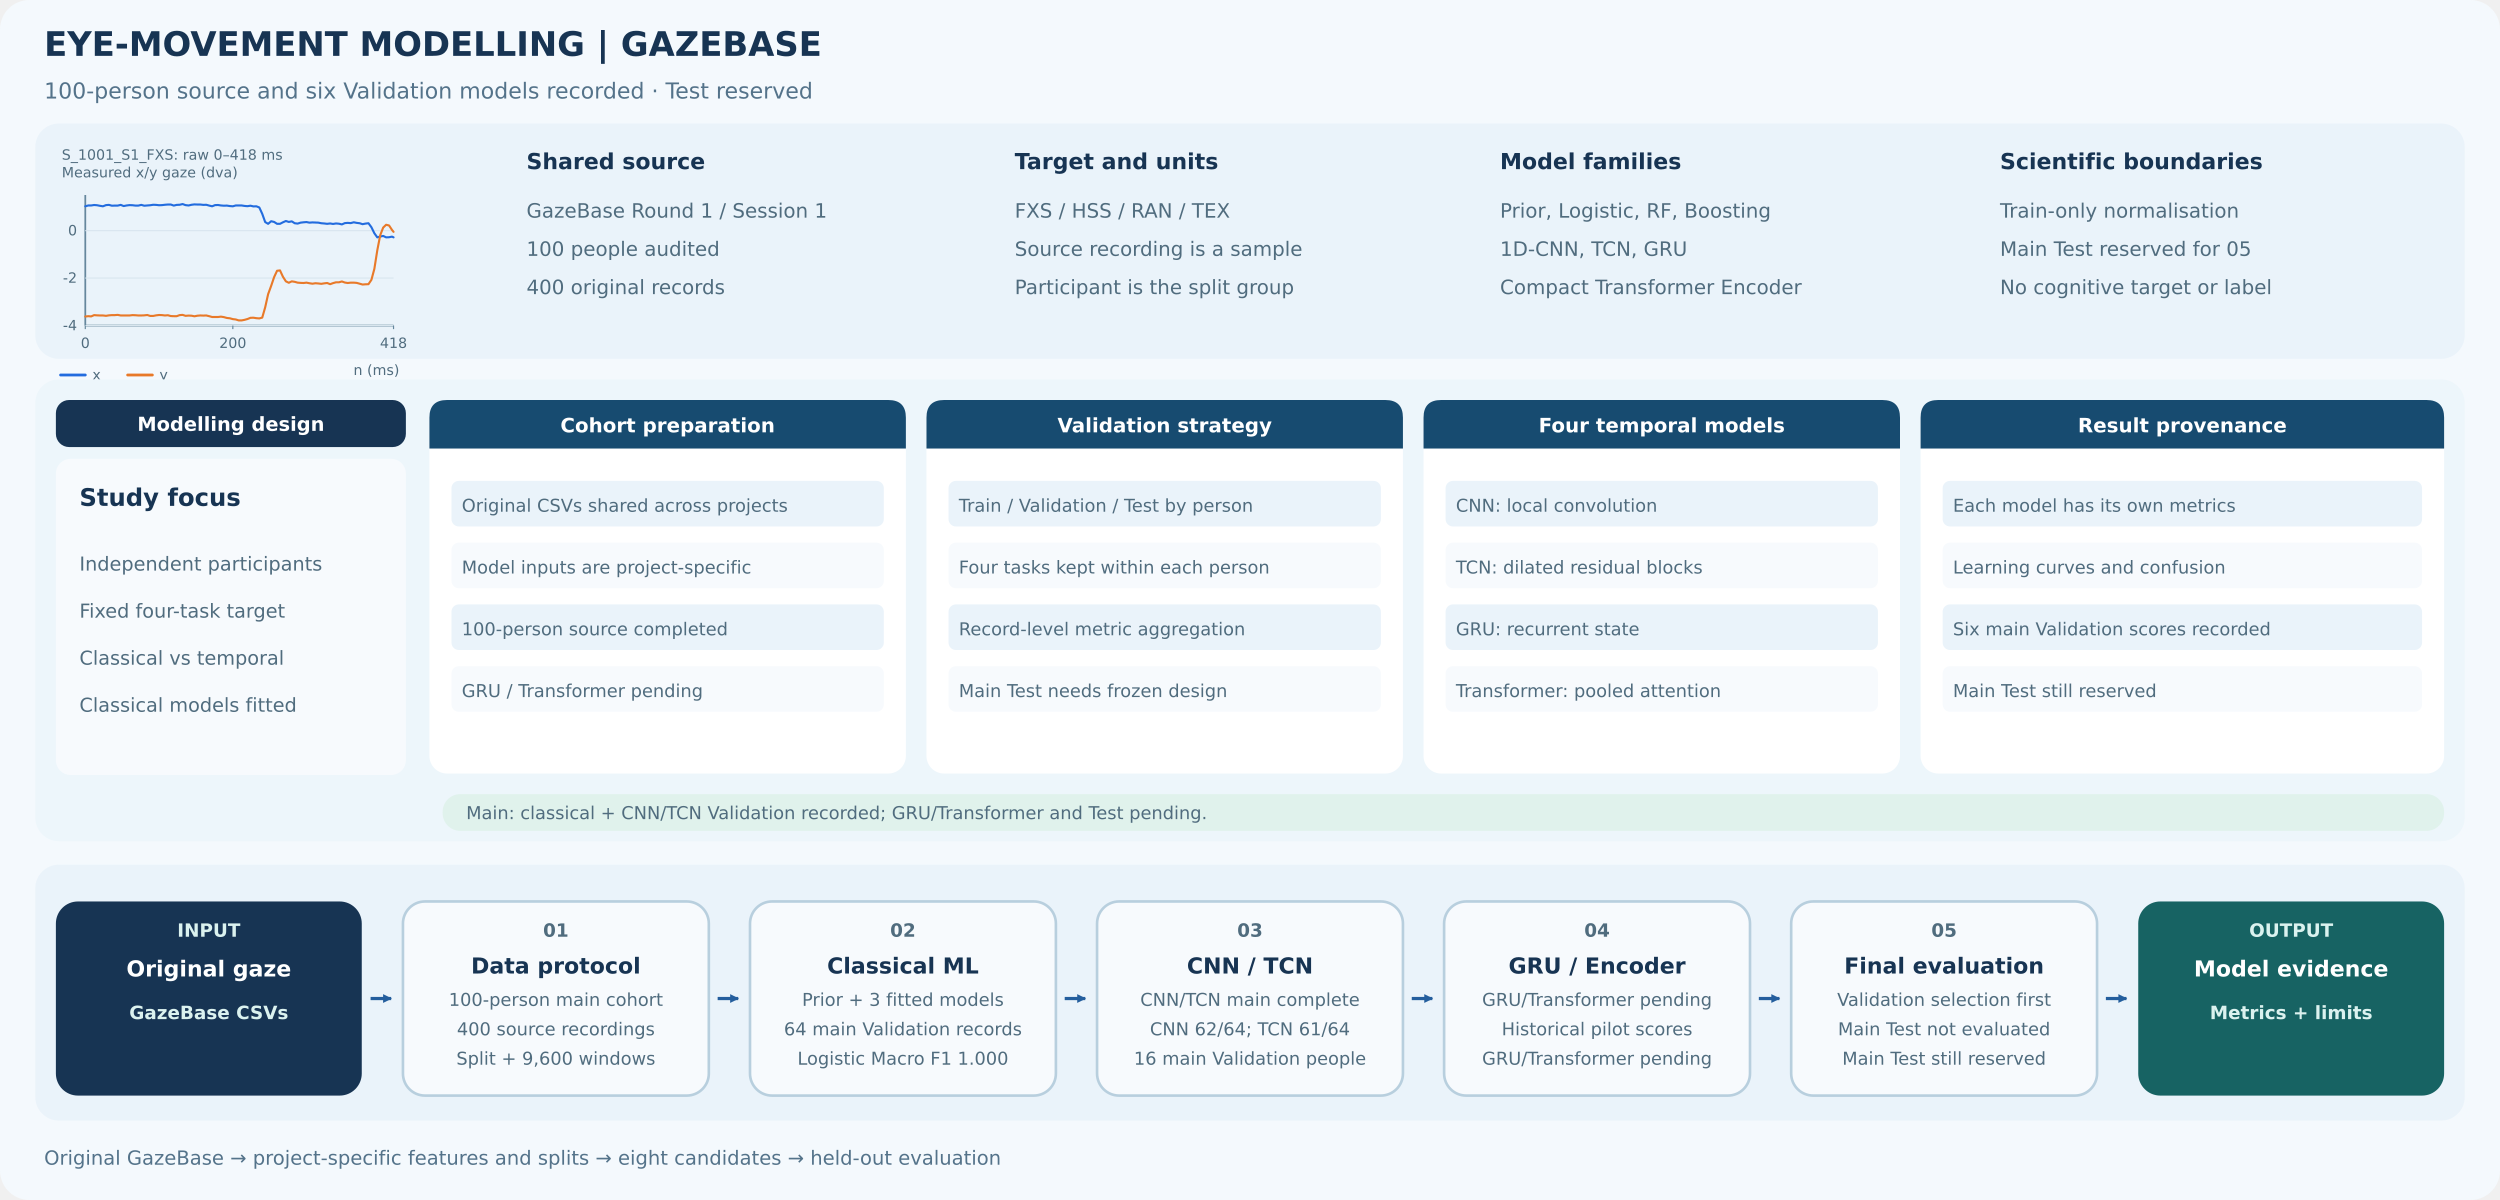
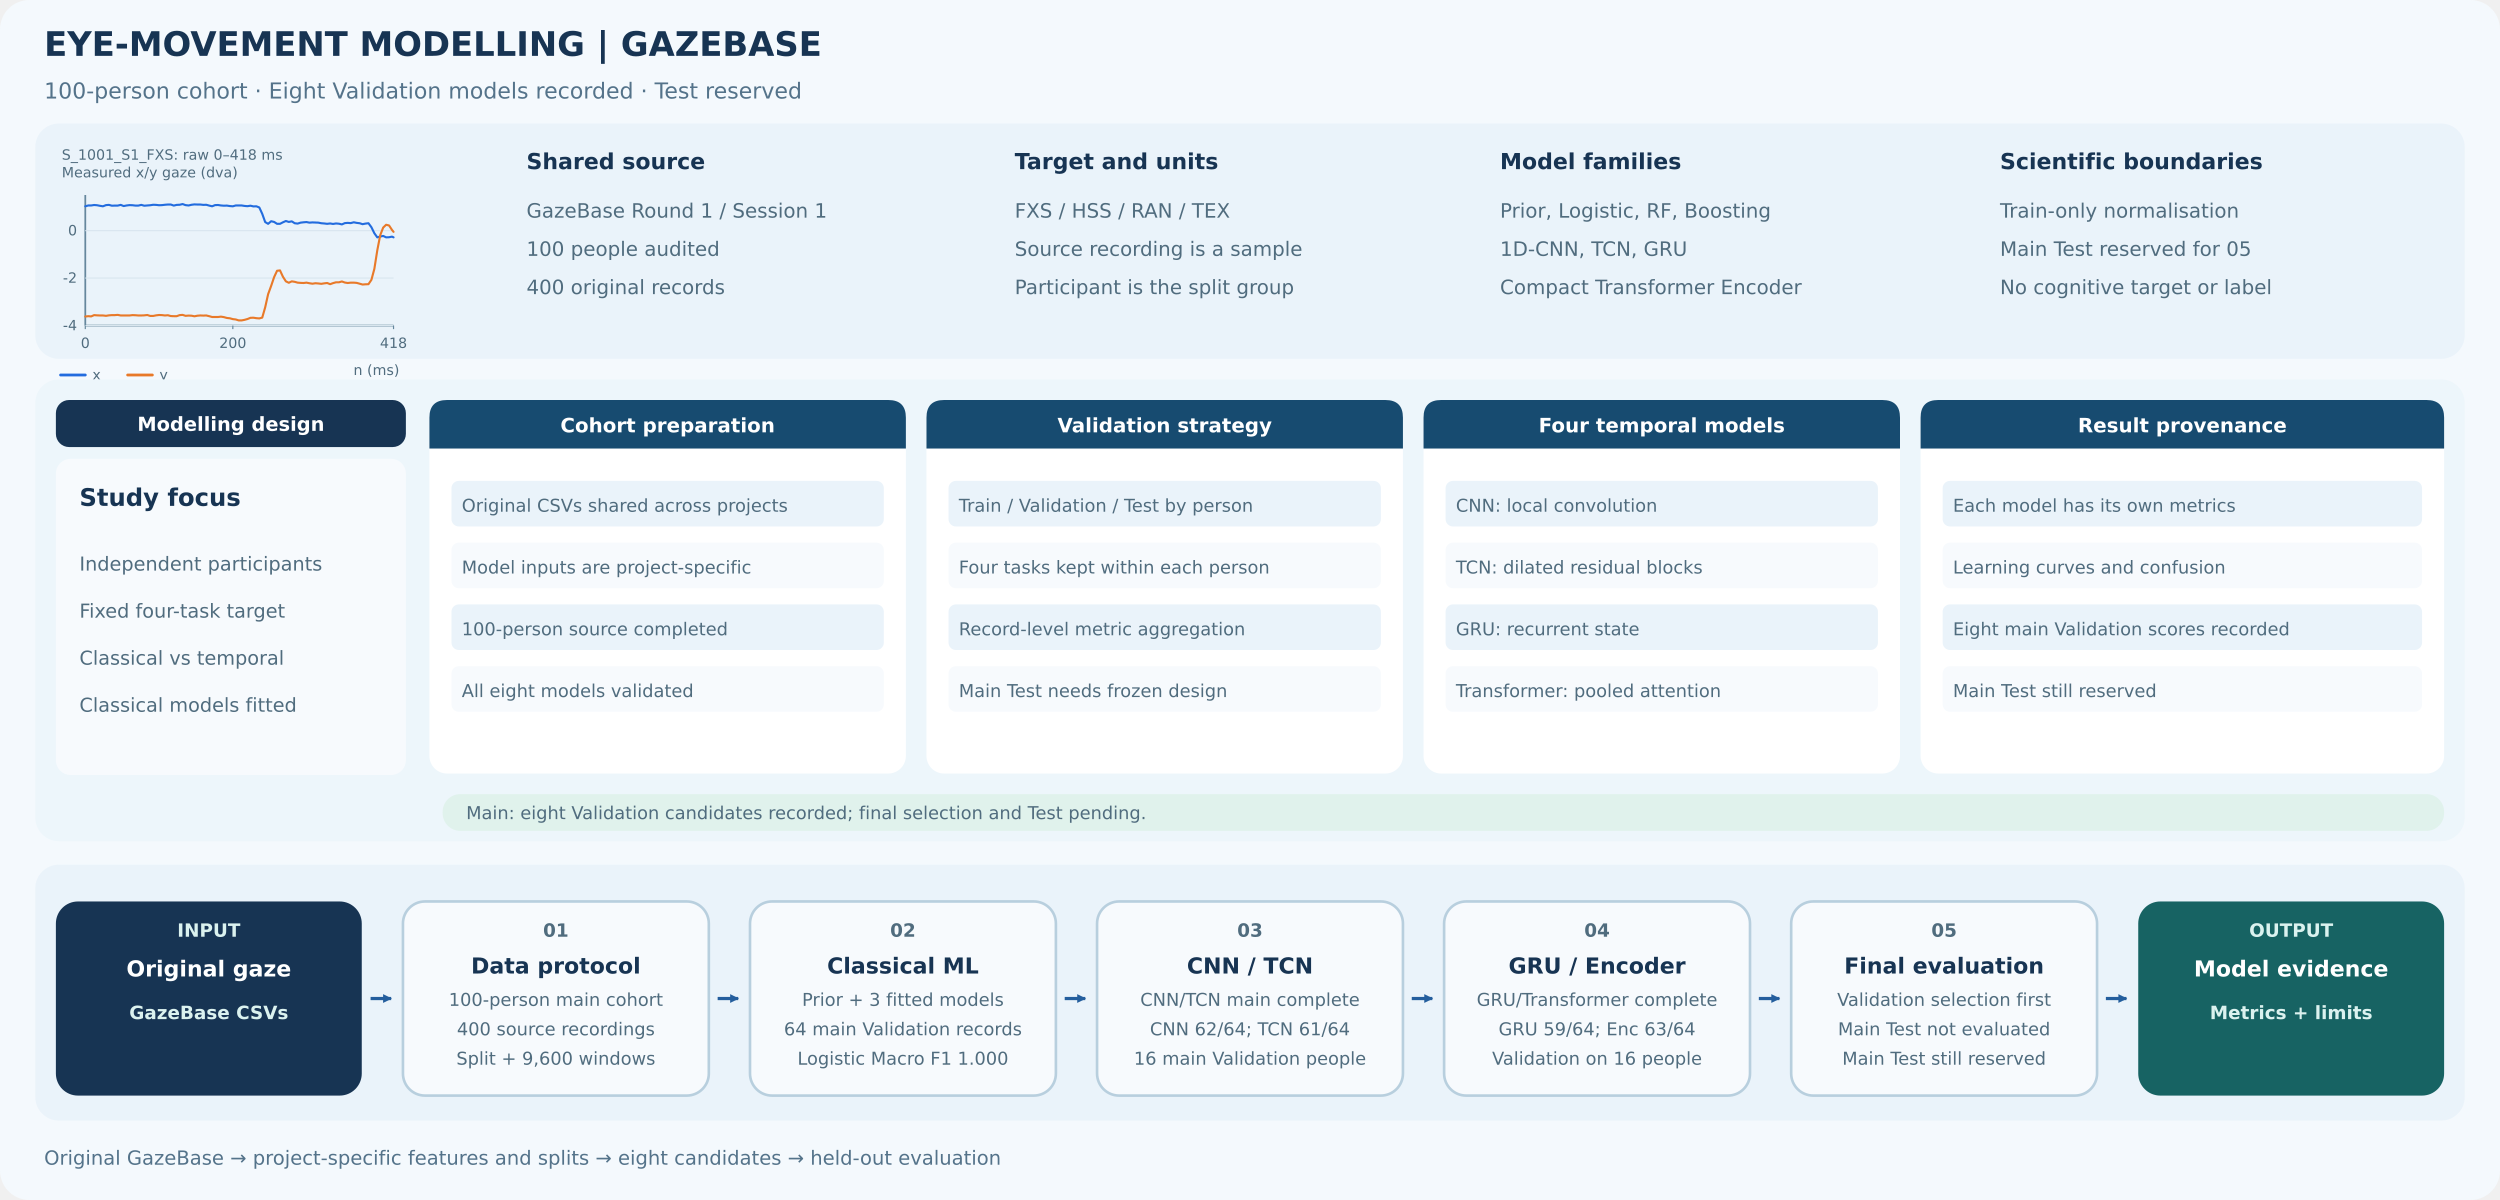
<svg xmlns="http://www.w3.org/2000/svg" width="1700" height="816" viewBox="0 0 1700 816" role="img" aria-labelledby="svg-title svg-desc">
  <defs>
    <style>
.title{font:700 23px DejaVu Sans,Arial,sans-serif;fill:#173453}.subtitle{font:400 15px DejaVu Sans,Arial,sans-serif;fill:#54738A}.sourceheading{font:700 11.5px DejaVu Sans,Arial,sans-serif;fill:#53738A}.sourcebody{font:400 13px DejaVu Sans,Arial,sans-serif;fill:#173453}.ctxhead{font:700 15px DejaVu Sans,Arial,sans-serif;fill:#173453}.ctxbody{font:400 13.5px DejaVu Sans,Arial,sans-serif;fill:#506C7E}.focushead{font:700 16.5px DejaVu Sans,Arial,sans-serif;fill:#173453}.focusbody{font:400 13.1px DejaVu Sans,Arial,sans-serif;fill:#506C7E}.sectionlabel{font:700 13.2px DejaVu Sans,Arial,sans-serif;fill:white}.panelhead{font:700 13.5px DejaVu Sans,Arial,sans-serif;fill:white}.panelbody{font:400 12.1px DejaVu Sans,Arial,sans-serif;fill:#506C7E}.nodeid{font:700 12.5px DejaVu Sans,Arial,sans-serif;fill:#506C7E}.nodetitle{font:700 15px DejaVu Sans,Arial,sans-serif;fill:#173453}.nodedesc{font:400 12.1px DejaVu Sans,Arial,sans-serif;fill:#506C7E}.endnodeid{font:700 12.5px DejaVu Sans,Arial,sans-serif;fill:#DBF2EF}.endnodetitle{font:700 15px DejaVu Sans,Arial,sans-serif;fill:white}.footer{font:400 13.3px DejaVu Sans,Arial,sans-serif;fill:#54738A}.overview-id{font:700 11.3px DejaVu Sans,Arial,sans-serif;fill:#506C7E}.overview-title{font:700 12.9px DejaVu Sans,Arial,sans-serif;fill:#173453}.overview-body{font:400 10.9px DejaVu Sans,Arial,sans-serif;fill:#506C7E}.overview-terminal-id{font:700 11.3px DejaVu Sans,Arial,sans-serif;fill:#DBF2EF}.overview-terminal-title{font:700 12.9px DejaVu Sans,Arial,sans-serif;fill:#FFFFFF}.overview-terminal-body{font:400 10.9px DejaVu Sans,Arial,sans-serif;fill:#DBF2EF}</style>
    <marker id="arr" markerWidth="6" markerHeight="6" refX="5.5" refY="3" orient="auto" markerUnits="userSpaceOnUse">
      <path d="M0 0 L6 3 L0 6 Z" fill="#245E9D" />
    </marker>
  </defs>
  <rect x="0" y="0" width="1700" height="816" rx="20" fill="#F4F9FD" stroke="none" stroke-width="1" />
  <g id="band-0-header">
    <text x="30" y="38" class="title">EYE-MOVEMENT MODELLING | GAZEBASE</text>
-     <text x="30" y="67" class="subtitle">100-person source and six Validation models recorded · Test reserved</text>
+     <text x="30" y="67" class="subtitle">100-person cohort · Eight Validation models recorded · Test reserved</text>
  </g>
  <g id="band-1-context">
    <rect x="24" y="84" width="1652" height="160" rx="16" fill="#EAF3FA" stroke-width="2" />
    <g id="source-record" aria-label="Measured horizontal and vertical gaze excerpt from original GazeBase record S_1001_S1_FXS" transform="translate(-204.4 -153) scale(0.8)">
      <text x="308" y="327" class="panelbody">S_1001_S1_FXS: raw 0–418 ms</text>
      <text x="308" y="342" class="panelbody">Measured x/y gaze (dva)</text>
      <line x1="328" y1="357" x2="328" y2="468" stroke="#66879D" stroke-width="1.5" />
      <line x1="328" y1="468" x2="590" y2="468" stroke="#66879D" stroke-width="1.5" />
      <line x1="328" y1="468" x2="590" y2="468" stroke="#D9E6EF" stroke-width="1" />
      <text x="321" y="472" class="panelbody" text-anchor="end">-4</text>
      <line x1="328" y1="427.6" x2="590" y2="427.6" stroke="#D9E6EF" stroke-width="1" />
      <text x="321" y="431.6" class="panelbody" text-anchor="end">-2</text>
      <line x1="328" y1="387.3" x2="590" y2="387.3" stroke="#D9E6EF" stroke-width="1" />
      <text x="321" y="391.3" class="panelbody" text-anchor="end">0</text>
      <line x1="328" y1="468" x2="328" y2="471" stroke="#66879D" stroke-width="1" />
      <text x="328" y="487" class="panelbody" text-anchor="middle">0</text>
      <line x1="453.4" y1="468" x2="453.4" y2="471" stroke="#66879D" stroke-width="1" />
      <text x="453.4" y="487" class="panelbody" text-anchor="middle">200</text>
      <line x1="590" y1="468" x2="590" y2="471" stroke="#66879D" stroke-width="1" />
      <text x="590" y="487" class="panelbody" text-anchor="middle">418</text>
      <path d="M328.0 366.6 L330.5 365.9 L333.0 365.9 L335.5 365.5 L338.0 365.7 L340.5 366.2 L343.0 366.6 L345.6 365.6 L348.1 365.4 L350.6 366.1 L353.1 366.0 L355.6 366.0 L358.1 365.4 L360.6 366.4 L363.1 365.9 L365.6 365.6 L368.1 365.7 L370.6 366.0 L373.1 366.0 L375.6 365.4 L378.1 366.1 L380.7 365.9 L383.2 365.7 L385.7 365.3 L388.2 365.4 L390.7 365.7 L393.2 365.6 L395.7 365.3 L398.2 365.1 L400.7 365.1 L403.2 366.0 L405.7 365.4 L408.2 365.3 L410.7 364.7 L413.2 365.6 L415.8 365.9 L418.3 365.3 L420.8 365.0 L423.3 365.1 L425.8 365.1 L428.3 365.4 L430.8 365.3 L433.3 366.0 L435.8 366.6 L438.3 365.6 L440.8 365.5 L443.3 365.9 L445.8 366.1 L448.3 366.0 L450.9 366.4 L453.4 366.6 L455.9 365.9 L458.4 365.9 L460.9 365.9 L463.4 366.3 L465.9 366.5 L468.4 366.1 L470.9 366.7 L473.4 366.6 L475.9 367.6 L478.4 373.0 L480.9 380.0 L483.4 381.5 L486.0 379.3 L488.5 379.9 L491.0 381.5 L493.5 381.5 L496.0 380.2 L498.5 379.1 L501.0 379.9 L503.5 379.4 L506.0 381.0 L508.5 381.3 L511.0 380.5 L513.5 380.2 L516.0 380.0 L518.5 380.5 L521.1 380.3 L523.6 380.4 L526.1 380.5 L528.6 381.0 L531.1 381.2 L533.6 381.5 L536.1 381.2 L538.6 381.6 L541.1 381.2 L543.6 381.4 L546.1 382.0 L548.6 380.9 L551.1 380.7 L553.6 380.9 L556.2 380.2 L558.7 380.7 L561.2 381.0 L563.7 381.8 L566.2 381.3 L568.7 381.0 L571.2 384.4 L573.7 389.5 L576.2 393.0 L578.7 392.3 L581.2 391.8 L583.7 393.0 L586.2 392.9 L588.7 392.4 L590.0 393.0" fill="none" stroke="#236CDE" stroke-width="1.8" stroke-linecap="round" stroke-linejoin="round" />
      <path d="M328.0 460.3 L330.5 460.0 L333.0 460.2 L335.5 459.1 L338.0 459.3 L340.5 459.4 L343.0 459.4 L345.6 459.7 L348.1 459.3 L350.6 459.1 L353.1 459.1 L355.6 458.9 L358.1 459.4 L360.6 459.4 L363.1 459.4 L365.6 459.4 L368.1 459.1 L370.6 459.2 L373.1 459.4 L375.6 459.4 L378.1 459.3 L380.7 459.0 L383.2 459.8 L385.7 459.8 L388.2 459.3 L390.7 459.0 L393.2 459.1 L395.7 459.4 L398.2 459.2 L400.7 459.9 L403.2 460.0 L405.7 460.0 L408.2 459.1 L410.7 458.9 L413.2 459.7 L415.8 459.5 L418.3 459.6 L420.8 460.1 L423.3 459.6 L425.8 459.4 L428.3 459.5 L430.8 459.4 L433.3 460.0 L435.8 460.7 L438.3 460.7 L440.8 460.7 L443.3 460.4 L445.8 460.8 L448.3 461.5 L450.9 461.8 L453.4 462.5 L455.9 462.8 L458.4 463.6 L460.9 463.6 L463.4 463.1 L465.9 462.4 L468.4 461.4 L470.9 461.3 L473.4 461.7 L475.9 461.9 L478.4 461.2 L480.9 452.5 L483.4 441.3 L486.0 434.2 L488.5 426.8 L491.0 421.4 L493.5 421.1 L496.0 426.5 L498.5 430.4 L501.0 431.6 L503.5 430.4 L506.0 430.8 L508.5 431.5 L511.0 431.7 L513.5 431.8 L516.0 431.5 L518.5 432.0 L521.1 432.4 L523.6 432.0 L526.1 432.2 L528.6 432.5 L531.1 432.1 L533.6 431.8 L536.1 432.8 L538.6 431.9 L541.1 431.2 L543.6 431.2 L546.1 430.5 L548.6 431.4 L551.1 431.8 L553.6 431.5 L556.2 431.5 L558.7 431.7 L561.2 432.4 L563.7 433.1 L566.2 432.9 L568.7 432.8 L571.2 429.1 L573.7 419.8 L576.2 404.0 L578.7 391.1 L581.2 384.7 L583.7 382.3 L586.2 382.9 L588.7 386.7 L590.0 388.3" fill="none" stroke="#E87929" stroke-width="1.8" stroke-linecap="round" stroke-linejoin="round" />
      <path d="M307 510 L328 510" fill="none" stroke="#236CDE" stroke-width="2.4" stroke-linecap="round" stroke-linejoin="round" />
      <text x="334" y="514" class="panelbody">x</text>
      <path d="M364 510 L385 510" fill="none" stroke="#E87929" stroke-width="2.4" stroke-linecap="round" stroke-linejoin="round" />
      <text x="391" y="514" class="panelbody">y</text>
      <text x="595" y="510" class="panelbody" text-anchor="end">n (ms)</text>
    </g>
    <g id="context-1">
      <text x="358" y="115" class="ctxhead">Shared source</text>
      <text x="358" y="148" class="ctxbody">GazeBase Round 1 / Session 1</text>
      <text x="358" y="174" class="ctxbody">100 people audited</text>
      <text x="358" y="200" class="ctxbody">400 original records</text>
    </g>
    <g id="context-2">
      <text x="690" y="115" class="ctxhead">Target and units</text>
      <text x="690" y="148" class="ctxbody">FXS / HSS / RAN / TEX</text>
      <text x="690" y="174" class="ctxbody">Source recording is a sample</text>
      <text x="690" y="200" class="ctxbody">Participant is the split group</text>
    </g>
    <g id="context-3">
      <text x="1020" y="115" class="ctxhead">Model families</text>
      <text x="1020" y="148" class="ctxbody">Prior, Logistic, RF, Boosting</text>
      <text x="1020" y="174" class="ctxbody">1D-CNN, TCN, GRU</text>
      <text x="1020" y="200" class="ctxbody">Compact Transformer Encoder</text>
    </g>
    <g id="context-4">
      <text x="1360" y="115" class="ctxhead">Scientific boundaries</text>
      <text x="1360" y="148" class="ctxbody">Train-only normalisation</text>
      <text x="1360" y="174" class="ctxbody">Main Test reserved for 05</text>
      <text x="1360" y="200" class="ctxbody">No cognitive target or label</text>
    </g>
  </g>
  <g id="band-2-analysis">
    <rect x="24" y="258" width="1652" height="314" rx="16" fill="#EDF6FB" stroke-width="1.5" />
    <g id="focus">
      <rect x="38" y="272" width="238" height="32" rx="9" fill="#173453" stroke-width="1.5" />
      <text x="157" y="293" class="sectionlabel" text-anchor="middle">Modelling design</text>
      <rect x="38" y="312" width="238" height="215" rx="10" fill="#F7FAFD" stroke-width="1.5" />
      <text x="54" y="344" class="focushead">Study focus</text>
      <text x="54" y="388" class="focusbody">Independent participants</text>
      <text x="54" y="420" class="focusbody">Fixed four-task target</text>
      <text x="54" y="452" class="focusbody">Classical vs temporal</text>
      <text x="54" y="484" class="focusbody">Classical models fitted</text>
    </g>
    <g id="panels">
      <g id="panel-1">
        <rect x="292" y="272" width="324" height="254" rx="12" fill="#FFFFFF" stroke-width="1.5" />
        <path d="M304 272 H604 Q616 272 616 284 V305 H292 V284 Q292 272 304 272Z" fill="#174B70" />
        <text x="454" y="294" class="panelhead" text-anchor="middle">Cohort preparation</text>
        <g id="scientific-panel-1">
          <rect x="307" y="327" width="294" height="31" rx="5" fill="#EAF3FA" stroke-width="0" />
          <text x="314" y="348" class="panelbody">Original CSVs shared across projects</text>
          <rect x="307" y="369" width="294" height="31" rx="5" fill="#F7FAFD" stroke-width="0" />
          <text x="314" y="390" class="panelbody">Model inputs are project-specific</text>
          <rect x="307" y="411" width="294" height="31" rx="5" fill="#EAF3FA" stroke-width="0" />
          <text x="314" y="432" class="panelbody">100-person source completed</text>
          <rect x="307" y="453" width="294" height="31" rx="5" fill="#F7FAFD" stroke-width="0" />
-           <text x="314" y="474" class="panelbody">GRU / Transformer pending</text>
+           <text x="314" y="474" class="panelbody">All eight models validated</text>
        </g>
      </g>
      <g id="panel-2">
        <rect x="630" y="272" width="324" height="254" rx="12" fill="#FFFFFF" stroke-width="1.5" />
        <path d="M642 272 H942 Q954 272 954 284 V305 H630 V284 Q630 272 642 272Z" fill="#174B70" />
        <text x="792" y="294" class="panelhead" text-anchor="middle">Validation strategy</text>
        <g id="scientific-panel-2">
          <rect x="645" y="327" width="294" height="31" rx="5" fill="#EAF3FA" stroke-width="0" />
          <text x="652" y="348" class="panelbody">Train / Validation / Test by person</text>
          <rect x="645" y="369" width="294" height="31" rx="5" fill="#F7FAFD" stroke-width="0" />
          <text x="652" y="390" class="panelbody">Four tasks kept within each person</text>
          <rect x="645" y="411" width="294" height="31" rx="5" fill="#EAF3FA" stroke-width="0" />
          <text x="652" y="432" class="panelbody">Record-level metric aggregation</text>
          <rect x="645" y="453" width="294" height="31" rx="5" fill="#F7FAFD" stroke-width="0" />
          <text x="652" y="474" class="panelbody">Main Test needs frozen design</text>
        </g>
      </g>
      <g id="panel-3">
        <rect x="968" y="272" width="324" height="254" rx="12" fill="#FFFFFF" stroke-width="1.5" />
        <path d="M980 272 H1280 Q1292 272 1292 284 V305 H968 V284 Q968 272 980 272Z" fill="#174B70" />
        <text x="1130" y="294" class="panelhead" text-anchor="middle">Four temporal models</text>
        <g id="scientific-panel-3">
          <rect x="983" y="327" width="294" height="31" rx="5" fill="#EAF3FA" stroke-width="0" />
          <text x="990" y="348" class="panelbody">CNN: local convolution</text>
          <rect x="983" y="369" width="294" height="31" rx="5" fill="#F7FAFD" stroke-width="0" />
          <text x="990" y="390" class="panelbody">TCN: dilated residual blocks</text>
          <rect x="983" y="411" width="294" height="31" rx="5" fill="#EAF3FA" stroke-width="0" />
          <text x="990" y="432" class="panelbody">GRU: recurrent state</text>
          <rect x="983" y="453" width="294" height="31" rx="5" fill="#F7FAFD" stroke-width="0" />
          <text x="990" y="474" class="panelbody">Transformer: pooled attention</text>
        </g>
      </g>
      <g id="panel-4">
        <rect x="1306" y="272" width="356" height="254" rx="12" fill="#FFFFFF" stroke-width="1.5" />
        <path d="M1318 272 H1650 Q1662 272 1662 284 V305 H1306 V284 Q1306 272 1318 272Z" fill="#174B70" />
        <text x="1484" y="294" class="panelhead" text-anchor="middle">Result provenance</text>
        <g id="scientific-panel-4">
          <rect x="1321" y="327" width="326" height="31" rx="5" fill="#EAF3FA" stroke-width="0" />
          <text x="1328" y="348" class="panelbody">Each model has its own metrics</text>
          <rect x="1321" y="369" width="326" height="31" rx="5" fill="#F7FAFD" stroke-width="0" />
          <text x="1328" y="390" class="panelbody">Learning curves and confusion</text>
          <rect x="1321" y="411" width="326" height="31" rx="5" fill="#EAF3FA" stroke-width="0" />
-           <text x="1328" y="432" class="panelbody">Six main Validation scores recorded</text>
+           <text x="1328" y="432" class="panelbody">Eight main Validation scores recorded</text>
          <rect x="1321" y="453" width="326" height="31" rx="5" fill="#F7FAFD" stroke-width="0" />
          <text x="1328" y="474" class="panelbody">Main Test still reserved</text>
        </g>
      </g>
    </g>
    <g id="scientific-note">
      <rect x="301" y="540" width="1361" height="25" rx="12" fill="#E0F2EC" stroke-width="1.5" />
-       <text x="317" y="557" class="panelbody">Main: classical + CNN/TCN Validation recorded; GRU/Transformer and Test pending.</text>
+       <text x="317" y="557" class="panelbody">Main: eight Validation candidates recorded; final selection and Test pending.</text>
    </g>
  </g>
  <g id="band-3-workflow">
    <rect x="24" y="588" width="1652" height="174" rx="16" fill="#EAF3FA" stroke-width="2" />
    <g id="nodes">
      <g id="node-0">
        <rect x="38" y="613" width="208" height="132" rx="15" fill="#173453" stroke-width="1.8" />
        <text x="142" y="637" class="endnodeid" text-anchor="middle">INPUT</text>
        <text x="142" y="664" class="endnodetitle" text-anchor="middle">Original gaze</text>
        <text x="142" y="693" class="endnodeid" text-anchor="middle">GazeBase CSVs</text>
      </g>
      <g id="node-1">
        <rect x="274" y="613" width="208" height="132" rx="15" fill="#F7FAFD" stroke="#B8CFDE" stroke-width="1.8" />
        <text x="378" y="637" class="nodeid" text-anchor="middle">01</text>
        <text x="378" y="662" class="nodetitle" text-anchor="middle">Data protocol</text>
        <text x="378" y="684" class="nodedesc" text-anchor="middle">100-person main cohort</text>
        <text x="378" y="704" class="nodedesc" text-anchor="middle">400 source recordings</text>
        <text x="378" y="724" class="nodedesc" text-anchor="middle">Split + 9,600 windows</text>
      </g>
      <g id="node-2">
        <rect x="510" y="613" width="208" height="132" rx="15" fill="#F7FAFD" stroke="#B8CFDE" stroke-width="1.8" />
        <text x="614" y="637" class="nodeid" text-anchor="middle">02</text>
        <text x="614" y="662" class="nodetitle" text-anchor="middle">Classical ML</text>
        <text x="614" y="684" class="nodedesc" text-anchor="middle">Prior + 3 fitted models</text>
        <text x="614" y="704" class="nodedesc" text-anchor="middle">64 main Validation records</text>
        <text x="614" y="724" class="nodedesc" text-anchor="middle">Logistic Macro F1 1.000</text>
      </g>
      <g id="node-3">
        <rect x="746" y="613" width="208" height="132" rx="15" fill="#F7FAFD" stroke="#B8CFDE" stroke-width="1.8" />
        <text x="850" y="637" class="nodeid" text-anchor="middle">03</text>
        <text x="850" y="662" class="nodetitle" text-anchor="middle">CNN / TCN</text>
        <text x="850" y="684" class="nodedesc" text-anchor="middle">CNN/TCN main complete</text>
        <text x="850" y="704" class="nodedesc" text-anchor="middle">CNN 62/64; TCN 61/64</text>
        <text x="850" y="724" class="nodedesc" text-anchor="middle">16 main Validation people</text>
      </g>
      <g id="node-4">
        <rect x="982" y="613" width="208" height="132" rx="15" fill="#F7FAFD" stroke="#B8CFDE" stroke-width="1.8" />
        <text x="1086" y="637" class="nodeid" text-anchor="middle">04</text>
        <text x="1086" y="662" class="nodetitle" text-anchor="middle">GRU / Encoder</text>
-         <text x="1086" y="684" class="nodedesc" text-anchor="middle">GRU/Transformer pending</text>
-         <text x="1086" y="704" class="nodedesc" text-anchor="middle">Historical pilot scores</text>
-         <text x="1086" y="724" class="nodedesc" text-anchor="middle">GRU/Transformer pending</text>
+         <text x="1086" y="684" class="nodedesc" text-anchor="middle">GRU/Transformer complete</text>
+         <text x="1086" y="704" class="nodedesc" text-anchor="middle">GRU 59/64; Enc 63/64</text>
+         <text x="1086" y="724" class="nodedesc" text-anchor="middle">Validation on 16 people</text>
      </g>
      <g id="node-5">
        <rect x="1218" y="613" width="208" height="132" rx="15" fill="#F7FAFD" stroke="#B8CFDE" stroke-width="1.8" />
        <text x="1322" y="637" class="nodeid" text-anchor="middle">05</text>
        <text x="1322" y="662" class="nodetitle" text-anchor="middle">Final evaluation</text>
        <text x="1322" y="684" class="nodedesc" text-anchor="middle">Validation selection first</text>
        <text x="1322" y="704" class="nodedesc" text-anchor="middle">Main Test not evaluated</text>
        <text x="1322" y="724" class="nodedesc" text-anchor="middle">Main Test still reserved</text>
      </g>
      <g id="node-6">
        <rect x="1454" y="613" width="208" height="132" rx="15" fill="#176363" stroke-width="1.8" />
        <text x="1558" y="637" class="endnodeid" text-anchor="middle">OUTPUT</text>
        <text x="1558" y="664" class="endnodetitle" text-anchor="middle">Model evidence</text>
        <text x="1558" y="693" class="endnodeid" text-anchor="middle">Metrics + limits</text>
      </g>
    </g>
    <g id="connectors">
      <line x1="252" y1="679" x2="266" y2="679" stroke="#245E9D" stroke-width="2.2" marker-end="url(#arr)" />
      <line x1="488" y1="679" x2="502" y2="679" stroke="#245E9D" stroke-width="2.2" marker-end="url(#arr)" />
      <line x1="724" y1="679" x2="738" y2="679" stroke="#245E9D" stroke-width="2.2" marker-end="url(#arr)" />
      <line x1="960" y1="679" x2="974" y2="679" stroke="#245E9D" stroke-width="2.2" marker-end="url(#arr)" />
      <line x1="1196" y1="679" x2="1210" y2="679" stroke="#245E9D" stroke-width="2.2" marker-end="url(#arr)" />
      <line x1="1432" y1="679" x2="1446" y2="679" stroke="#245E9D" stroke-width="2.2" marker-end="url(#arr)" />
    </g>
  </g>
  <g id="band-4-summary">
    <text x="30" y="792" class="footer">Original GazeBase → project-specific features and splits → eight candidates → held-out evaluation</text>
  </g>
</svg>
